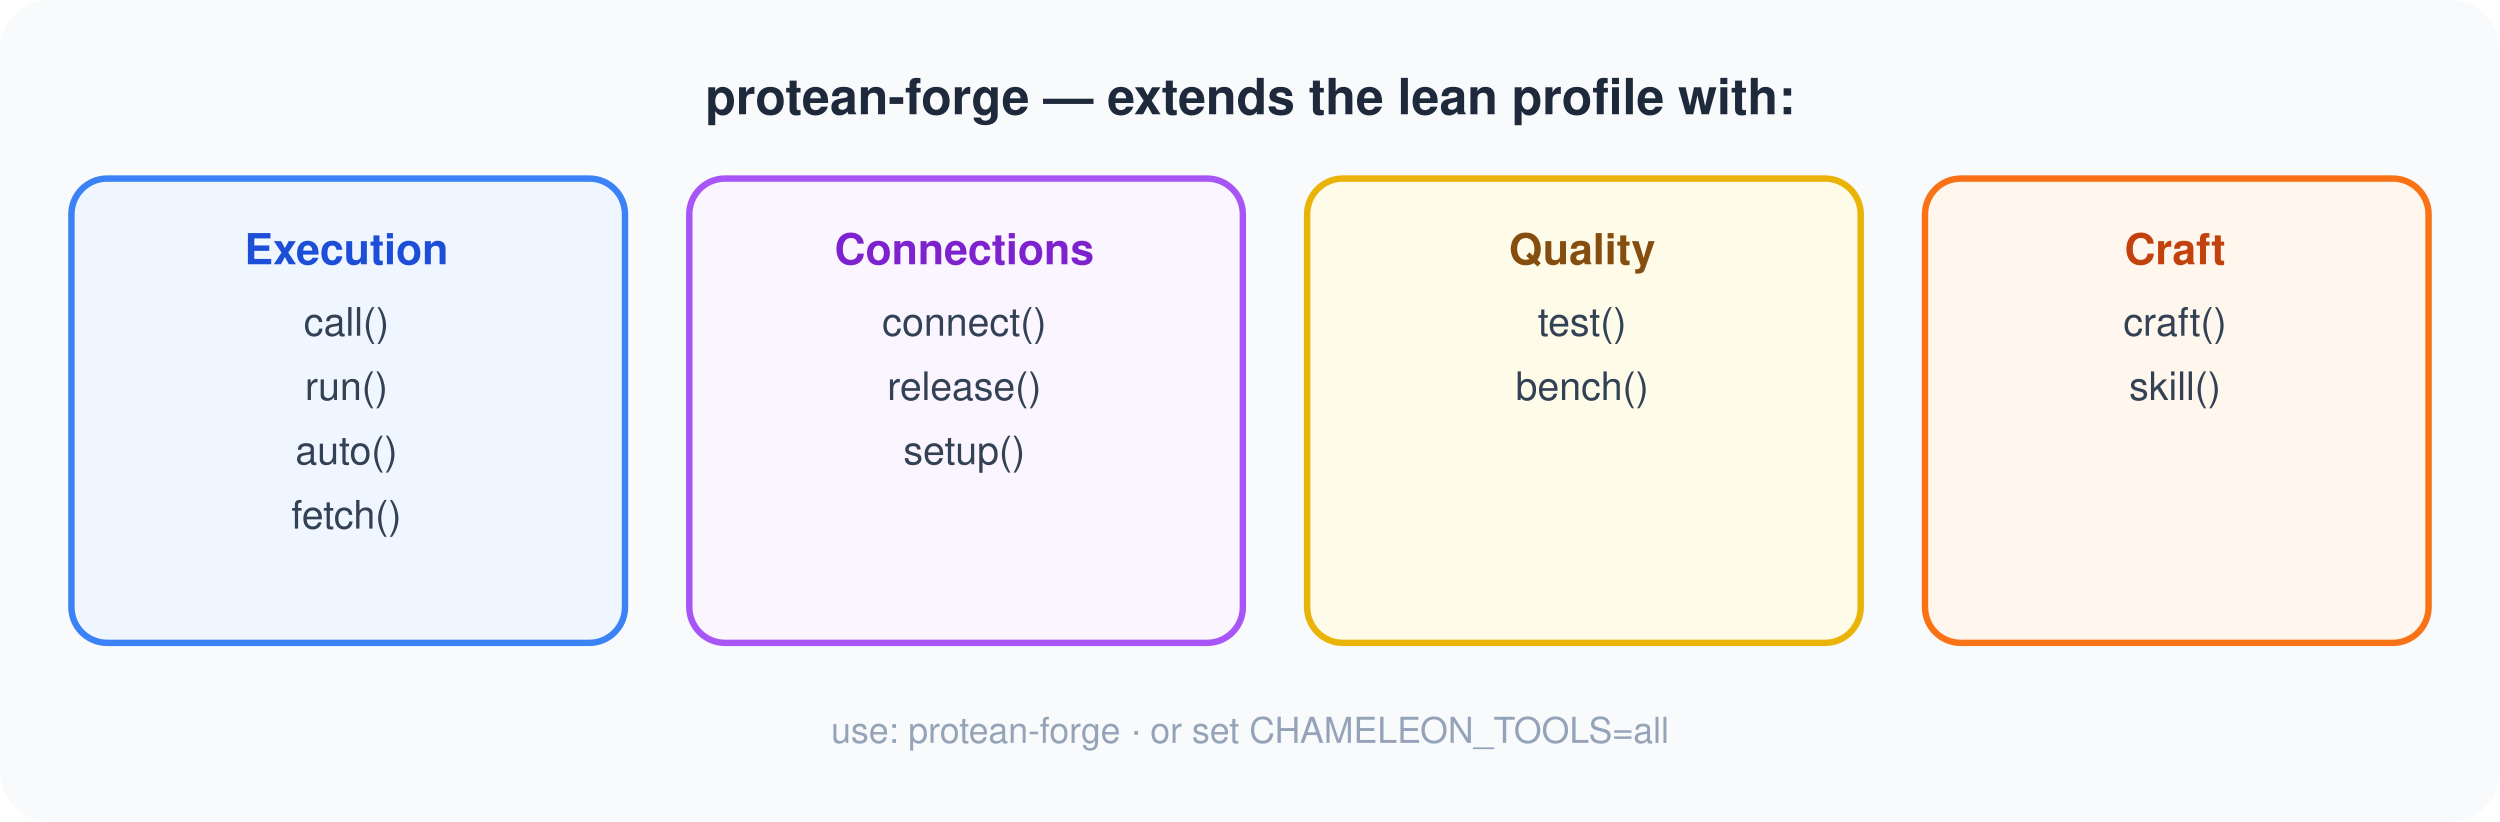
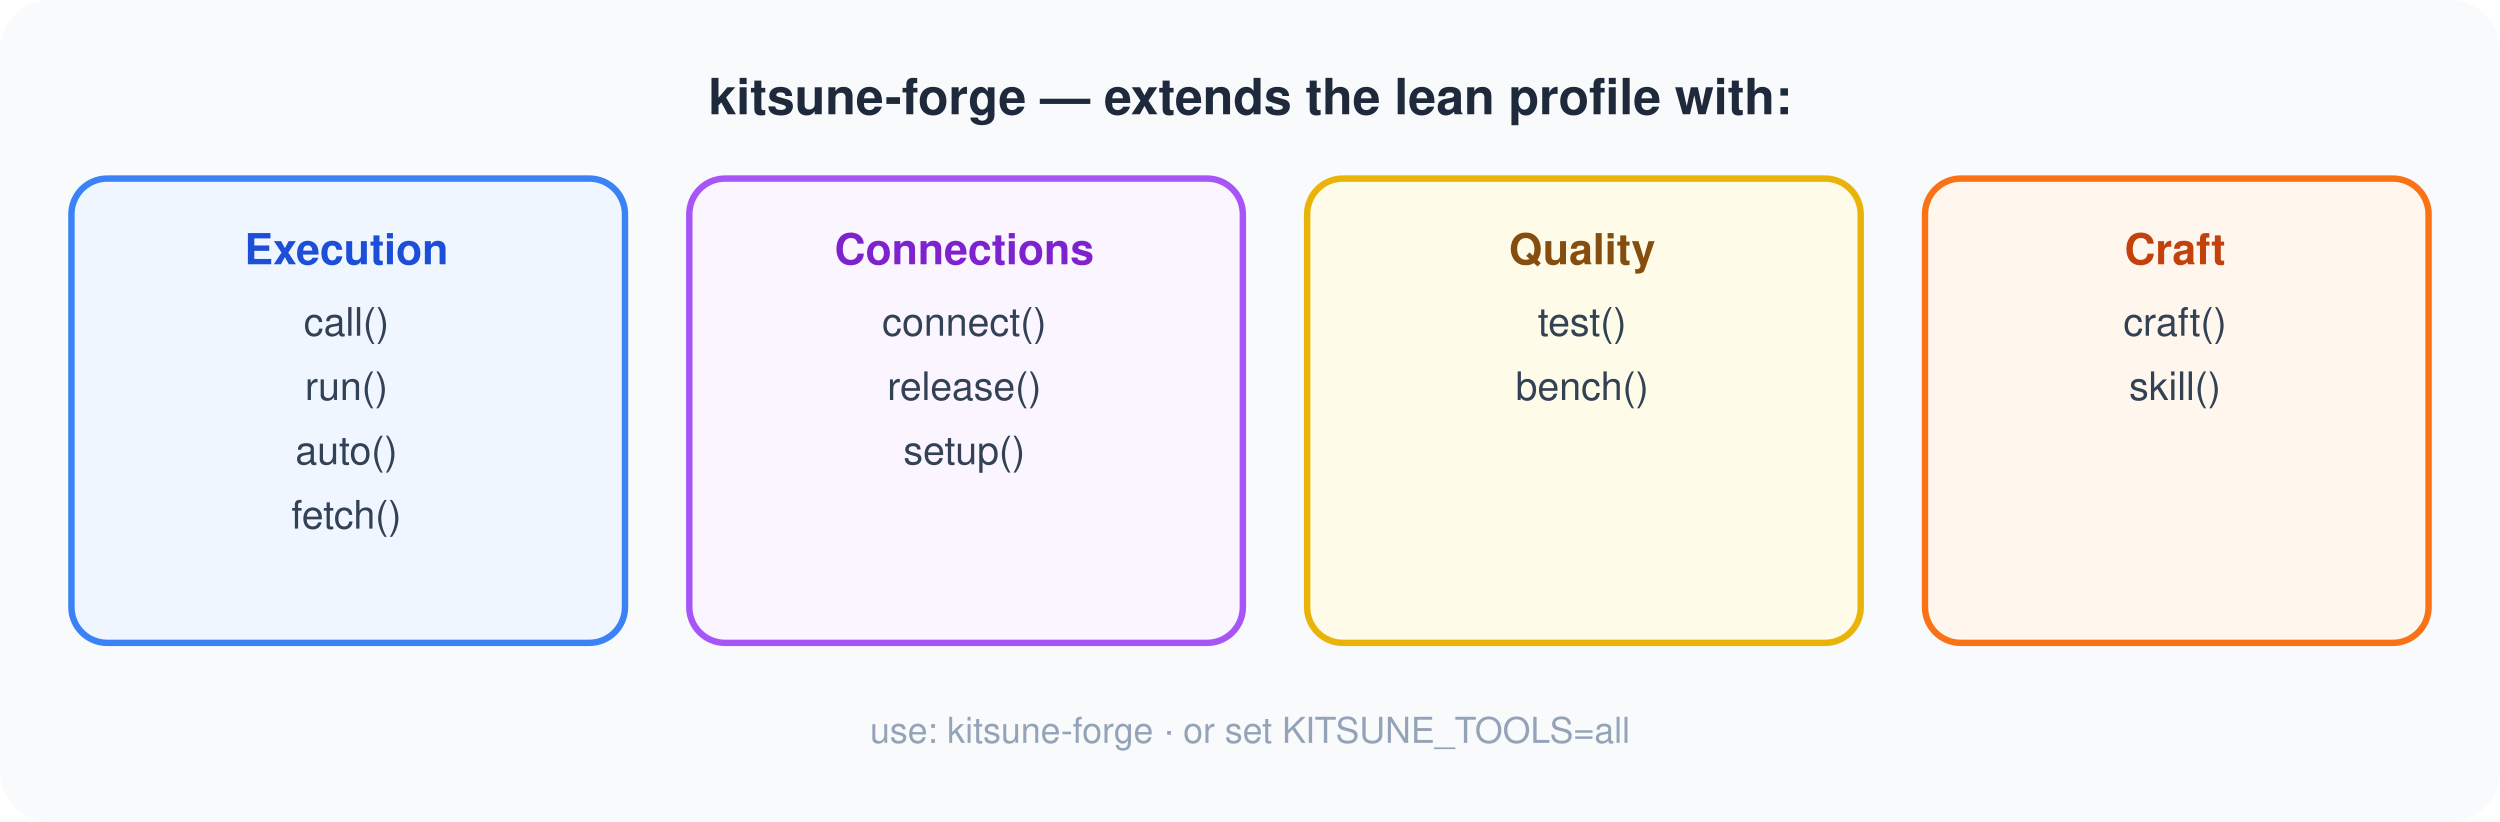
<svg xmlns="http://www.w3.org/2000/svg" viewBox="0 0 700 230" width="700" height="230" font-family="-apple-system, BlinkMacSystemFont, 'Segoe UI', Helvetica, Arial, sans-serif">
  <rect width="700" height="230" fill="#f8fafc" rx="14" />
-   <text x="350" y="32" text-anchor="middle" fill="#1e293b" font-size="14" font-weight="700">protean-forge — extends the lean profile with:</text>
+   <text x="350" y="32" text-anchor="middle" fill="#1e293b" font-size="14" font-weight="700">kitsune-forge — extends the lean profile with:</text>
  <rect x="20" y="50" width="155" height="130" rx="10" fill="#eff6ff" stroke="#3b82f6" stroke-width="1.8" />
  <text x="97" y="74" text-anchor="middle" fill="#1d4ed8" font-size="12" font-weight="600">Execution</text>
  <text x="97" y="94" text-anchor="middle" fill="#334155" font-size="11">call()</text>
  <text x="97" y="112" text-anchor="middle" fill="#334155" font-size="11">run()</text>
  <text x="97" y="130" text-anchor="middle" fill="#334155" font-size="11">auto()</text>
  <text x="97" y="148" text-anchor="middle" fill="#334155" font-size="11">fetch()</text>
  <rect x="193" y="50" width="155" height="130" rx="10" fill="#faf5ff" stroke="#a855f7" stroke-width="1.8" />
  <text x="270" y="74" text-anchor="middle" fill="#7e22ce" font-size="12" font-weight="600">Connections</text>
  <text x="270" y="94" text-anchor="middle" fill="#334155" font-size="11">connect()</text>
  <text x="270" y="112" text-anchor="middle" fill="#334155" font-size="11">release()</text>
  <text x="270" y="130" text-anchor="middle" fill="#334155" font-size="11">setup()</text>
  <rect x="366" y="50" width="155" height="130" rx="10" fill="#fefce8" stroke="#eab308" stroke-width="1.8" />
  <text x="443" y="74" text-anchor="middle" fill="#854d0e" font-size="12" font-weight="600">Quality</text>
  <text x="443" y="94" text-anchor="middle" fill="#334155" font-size="11">test()</text>
  <text x="443" y="112" text-anchor="middle" fill="#334155" font-size="11">bench()</text>
  <rect x="539" y="50" width="141" height="130" rx="10" fill="#fff7ed" stroke="#f97316" stroke-width="1.8" />
  <text x="609" y="74" text-anchor="middle" fill="#c2410c" font-size="12" font-weight="600">Craft</text>
  <text x="609" y="94" text-anchor="middle" fill="#334155" font-size="11">craft()</text>
  <text x="609" y="112" text-anchor="middle" fill="#334155" font-size="11">skill()</text>
  <text x="350" y="208" text-anchor="middle" fill="#94a3b8" font-size="10">
-     use: protean-forge  ·  or set CHAMELEON_TOOLS=all
+     use: kitsune-forge  ·  or set KITSUNE_TOOLS=all
  </text>
</svg>
